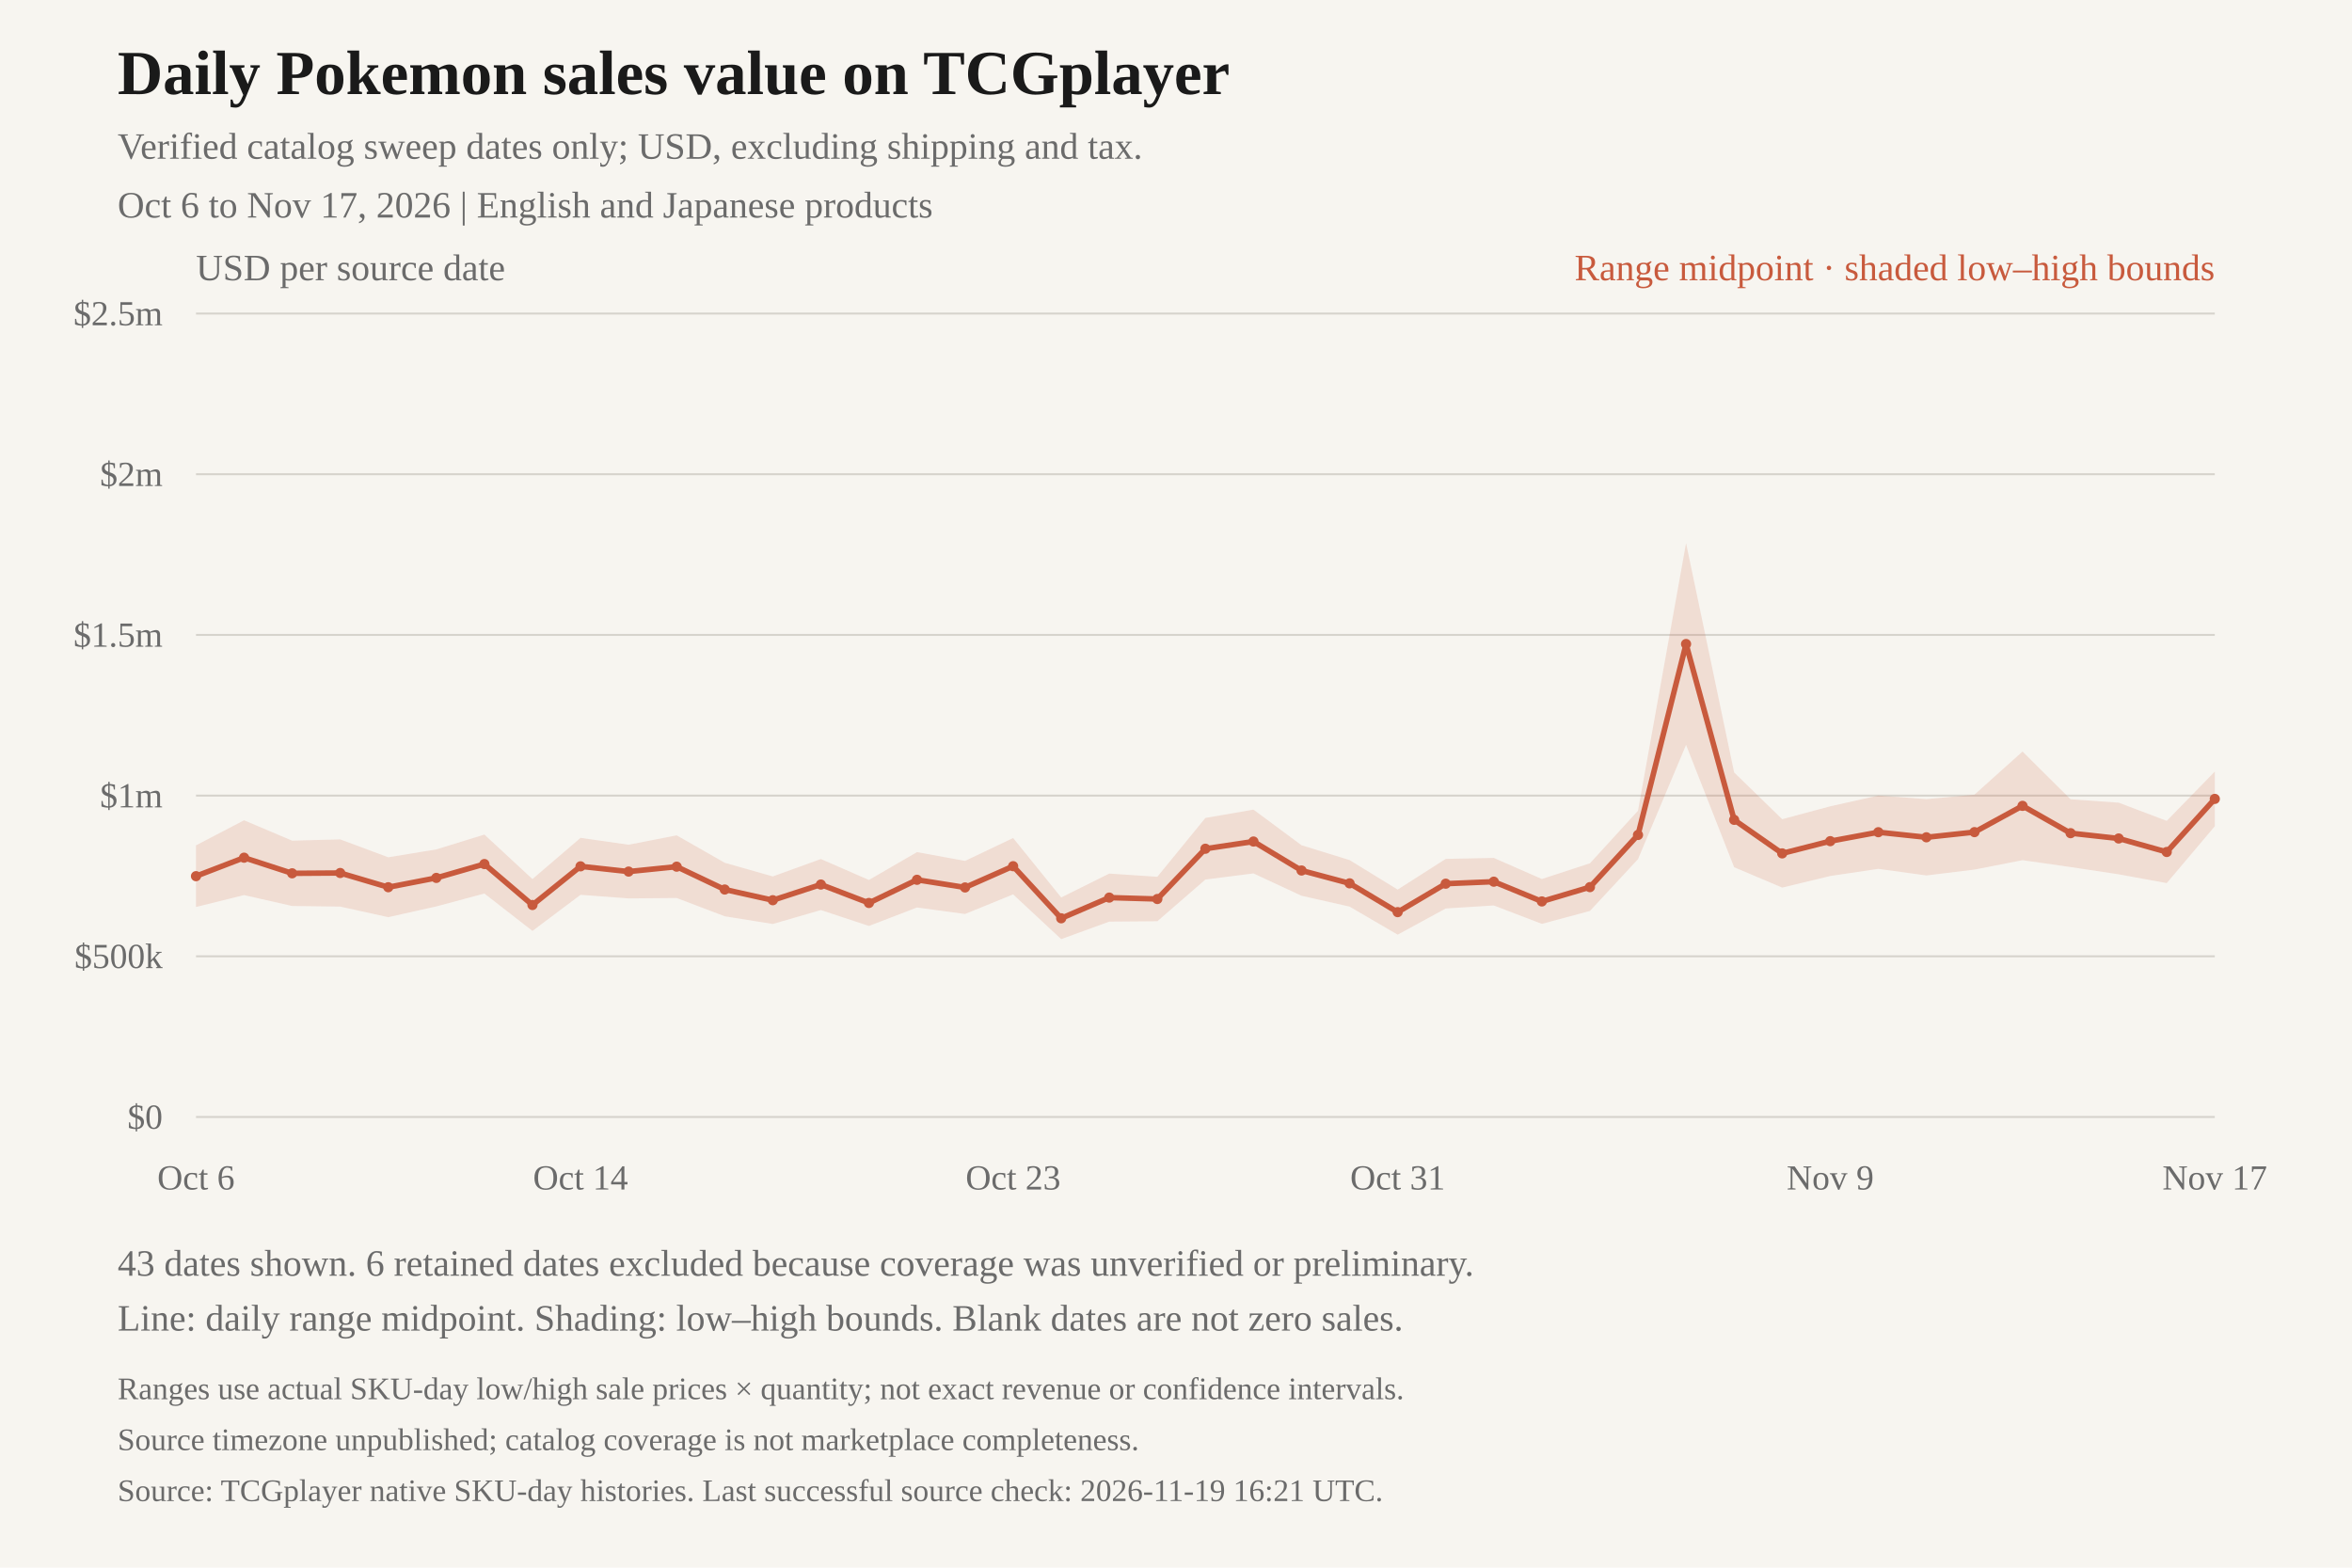
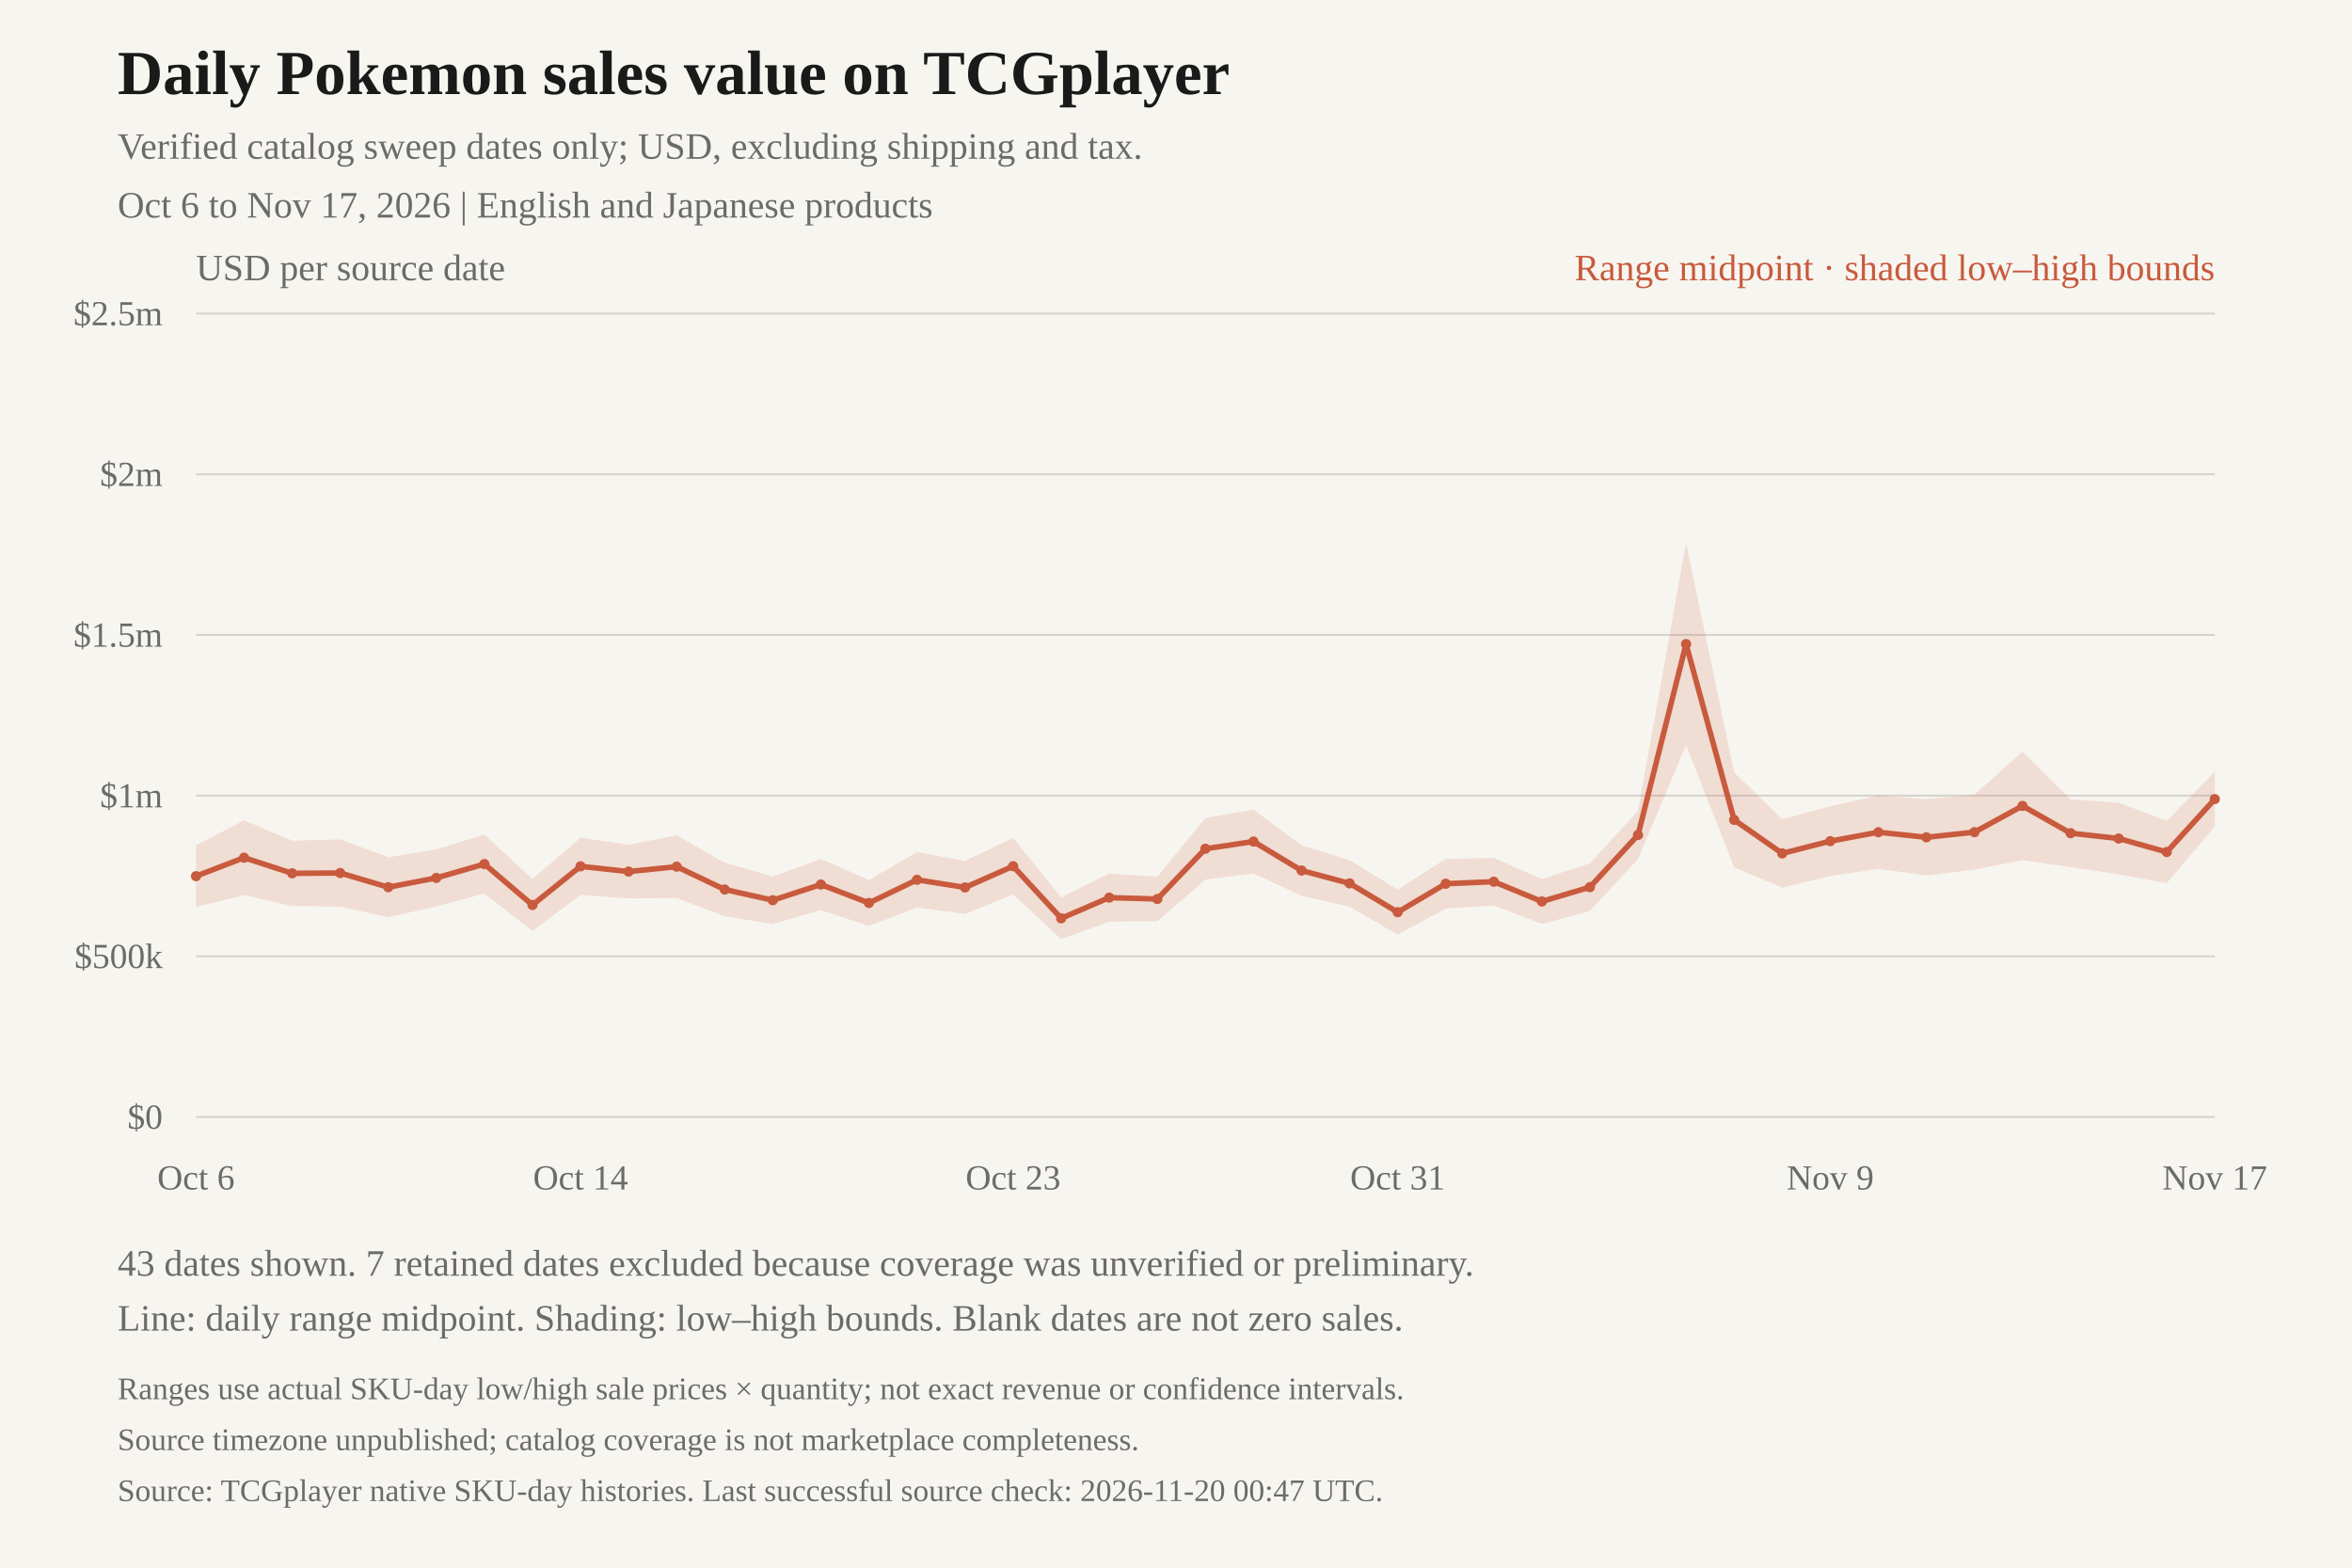
<svg xmlns="http://www.w3.org/2000/svg" width="1200" height="800" viewBox="0 0 1200 800" role="img" aria-labelledby="title description">
  <style>text{font-family:Georgia,"Liberation Serif","Times New Roman",serif;fill:#1A1A1A;font-size:19px}.title{font-size:32px;font-weight:600}.muted,.axis{fill:#6B6B6B}.axis{font-size:18px}.note{font-size:16px;fill:#6B6B6B}.grid{stroke:#D6D3CC;stroke-width:1}</style>
  <rect data-role="background" width="1200" height="800" fill="#F7F5F0" />
  <text x="60" y="48" class="title">Daily Pokemon sales value on TCGplayer</text>
  <text x="60" y="81" class="muted">Verified catalog sweep dates only; USD, excluding shipping and tax.</text>
  <text x="60" y="111" class="muted">Oct 6 to Nov 17, 2026 | English and Japanese products</text>
  <text x="100" y="143" class="muted">USD per source date</text>
  <text x="1130" y="143" text-anchor="end" style="fill:#C85A3D">Range midpoint · shaded low–high bounds</text>
  <path d="M100,570H1130" class="grid" />
  <text x="83" y="576" class="axis" text-anchor="end">$0</text>
  <path d="M100,488H1130" class="grid" />
  <text x="83" y="494" class="axis" text-anchor="end">$500k</text>
  <path d="M100,406H1130" class="grid" />
  <text x="83" y="412" class="axis" text-anchor="end">$1m</text>
  <path d="M100,324H1130" class="grid" />
  <text x="83" y="330" class="axis" text-anchor="end">$1.5m</text>
  <path d="M100,242H1130" class="grid" />
  <text x="83" y="248" class="axis" text-anchor="end">$2m</text>
  <path d="M100,160H1130" class="grid" />
  <text x="83" y="166" class="axis" text-anchor="end">$2.5m</text>
-   <polygon data-series="daily-band" points="100,431.395 124.524,418.596 149.048,428.993 173.571,428.347 198.095,437.483 222.619,433.454 247.143,425.889 271.667,448.6 296.19,427.569 320.714,431.071 345.238,426.287 369.762,440.279 394.286,447.253 418.81,438.369 443.333,449.058 467.857,434.841 492.381,439.327 516.905,427.648 541.429,457.983 565.952,445.796 590.476,447.428 615,417.399 639.524,413.163 664.048,431.337 688.571,438.914 713.095,453.97 737.619,438.306 762.143,437.802 786.667,448.571 811.19,440.551 835.714,413.724 860.238,277.176 884.762,394.189 909.286,418.049 933.81,411.462 958.333,405.981 982.857,407.808 1007.381,405.519 1031.905,383.517 1056.429,407.888 1080.952,409.604 1105.476,418.896 1130,393.736 1130,421.637 1105.476,450.647 1080.952,446.161 1056.429,442.459 1031.905,438.95 1007.381,443.754 982.857,446.747 958.333,443.38 933.81,447.026 909.286,452.94 884.762,442.543 860.238,380.12 835.714,438.431 811.19,464.86 786.667,471.447 762.143,462.062 737.619,463.604 713.095,476.962 688.571,462.641 664.048,457.108 639.524,445.704 615,448.836 590.476,470.113 565.952,470.309 541.429,479.247 516.905,456.406 492.381,466.416 467.857,463.09 443.333,472.524 418.81,464.4 394.286,471.512 369.762,467.575 345.238,458.248 320.714,458.461 296.19,456.626 271.667,475.046 247.143,455.971 222.619,462.546 198.095,468.031 173.571,462.639 149.048,462.325 124.524,456.767 100,462.839" fill="#C85A3D" fill-opacity="0.16" />
-   <polyline data-series="daily-midpoint" points="100,447.117 124.524,437.682 149.048,445.659 173.571,445.493 198.095,452.757 222.619,448 247.143,440.93 271.667,461.823 296.19,442.097 320.714,444.766 345.238,442.267 369.762,453.927 394.286,459.382 418.81,451.384 443.333,460.791 467.857,448.965 492.381,452.871 516.905,442.027 541.429,468.615 565.952,458.053 590.476,458.77 615,433.117 639.524,429.433 664.048,444.223 688.571,450.778 713.095,465.466 737.619,450.955 762.143,449.932 786.667,460.009 811.19,452.705 835.714,426.078 860.238,328.648 884.762,418.366 909.286,435.495 933.81,429.244 958.333,424.681 982.857,427.277 1007.381,424.636 1031.905,411.234 1056.429,425.174 1080.952,427.883 1105.476,434.772 1130,407.686" fill="none" stroke="#C85A3D" stroke-width="2.8" stroke-linejoin="round" stroke-linecap="round" />
+   <polygon data-series="daily-band" points="100,431.395 124.524,418.596 149.048,428.993 173.571,428.347 198.095,437.483 222.619,433.454 247.143,425.889 271.667,448.6 296.19,427.569 320.714,431.071 345.238,426.287 369.762,440.279 394.286,447.253 418.81,438.369 443.333,449.058 467.857,434.841 492.381,439.328 516.905,427.648 541.429,457.983 565.952,445.797 590.476,447.429 615,417.399 639.524,413.185 664.048,431.35 688.571,438.924 713.095,453.989 737.619,438.316 762.143,437.81 786.667,448.593 811.19,440.553 835.714,413.83 860.238,277.197 884.762,394.199 909.286,418.051 933.81,411.464 958.333,405.984 982.857,407.817 1007.381,405.532 1031.905,383.538 1056.429,407.897 1080.952,409.619 1105.476,418.91 1130,393.857 1130,421.721 1105.476,450.66 1080.952,446.172 1056.429,442.467 1031.905,438.97 1007.381,443.765 982.857,446.754 958.333,443.381 933.81,447.028 909.286,452.942 884.762,442.55 860.238,380.134 835.714,438.392 811.19,464.86 786.667,471.461 762.143,462.064 737.619,463.61 713.095,476.98 688.571,462.651 664.048,457.115 639.524,445.703 615,448.836 590.476,470.114 565.952,470.31 541.429,479.247 516.905,456.406 492.381,466.416 467.857,463.09 443.333,472.524 418.81,464.4 394.286,471.512 369.762,467.575 345.238,458.248 320.714,458.461 296.19,456.626 271.667,475.046 247.143,455.971 222.619,462.546 198.095,468.031 173.571,462.639 149.048,462.325 124.524,456.767 100,462.839" fill="#C85A3D" fill-opacity="0.16" />
+   <polyline data-series="daily-midpoint" points="100,447.117 124.524,437.682 149.048,445.659 173.571,445.493 198.095,452.757 222.619,448 247.143,440.93 271.667,461.823 296.19,442.097 320.714,444.766 345.238,442.267 369.762,453.927 394.286,459.382 418.81,451.384 443.333,460.791 467.857,448.965 492.381,452.872 516.905,442.027 541.429,468.615 565.952,458.053 590.476,458.771 615,433.117 639.524,429.444 664.048,444.233 688.571,450.787 713.095,465.485 737.619,450.963 762.143,449.937 786.667,460.027 811.19,452.707 835.714,426.111 860.238,328.666 884.762,418.375 909.286,435.497 933.81,429.246 958.333,424.682 982.857,427.285 1007.381,424.648 1031.905,411.254 1056.429,425.182 1080.952,427.896 1105.476,434.785 1130,407.789" fill="none" stroke="#C85A3D" stroke-width="2.8" stroke-linejoin="round" stroke-linecap="round" />
  <circle data-series="daily-observation" cx="100" cy="447.117" r="2.6" fill="#C85A3D" />
  <circle data-series="daily-observation" cx="124.524" cy="437.682" r="2.6" fill="#C85A3D" />
  <circle data-series="daily-observation" cx="149.048" cy="445.659" r="2.6" fill="#C85A3D" />
  <circle data-series="daily-observation" cx="173.571" cy="445.493" r="2.6" fill="#C85A3D" />
  <circle data-series="daily-observation" cx="198.095" cy="452.757" r="2.6" fill="#C85A3D" />
  <circle data-series="daily-observation" cx="222.619" cy="448" r="2.6" fill="#C85A3D" />
  <circle data-series="daily-observation" cx="247.143" cy="440.93" r="2.6" fill="#C85A3D" />
  <circle data-series="daily-observation" cx="271.667" cy="461.823" r="2.6" fill="#C85A3D" />
  <circle data-series="daily-observation" cx="296.19" cy="442.097" r="2.6" fill="#C85A3D" />
  <circle data-series="daily-observation" cx="320.714" cy="444.766" r="2.6" fill="#C85A3D" />
  <circle data-series="daily-observation" cx="345.238" cy="442.267" r="2.6" fill="#C85A3D" />
  <circle data-series="daily-observation" cx="369.762" cy="453.927" r="2.6" fill="#C85A3D" />
  <circle data-series="daily-observation" cx="394.286" cy="459.382" r="2.6" fill="#C85A3D" />
  <circle data-series="daily-observation" cx="418.81" cy="451.384" r="2.6" fill="#C85A3D" />
  <circle data-series="daily-observation" cx="443.333" cy="460.791" r="2.6" fill="#C85A3D" />
  <circle data-series="daily-observation" cx="467.857" cy="448.965" r="2.6" fill="#C85A3D" />
-   <circle data-series="daily-observation" cx="492.381" cy="452.871" r="2.6" fill="#C85A3D" />
+   <circle data-series="daily-observation" cx="492.381" cy="452.872" r="2.6" fill="#C85A3D" />
  <circle data-series="daily-observation" cx="516.905" cy="442.027" r="2.6" fill="#C85A3D" />
  <circle data-series="daily-observation" cx="541.429" cy="468.615" r="2.6" fill="#C85A3D" />
  <circle data-series="daily-observation" cx="565.952" cy="458.053" r="2.6" fill="#C85A3D" />
-   <circle data-series="daily-observation" cx="590.476" cy="458.77" r="2.6" fill="#C85A3D" />
+   <circle data-series="daily-observation" cx="590.476" cy="458.771" r="2.6" fill="#C85A3D" />
  <circle data-series="daily-observation" cx="615" cy="433.117" r="2.6" fill="#C85A3D" />
-   <circle data-series="daily-observation" cx="639.524" cy="429.433" r="2.6" fill="#C85A3D" />
-   <circle data-series="daily-observation" cx="664.048" cy="444.223" r="2.6" fill="#C85A3D" />
-   <circle data-series="daily-observation" cx="688.571" cy="450.778" r="2.6" fill="#C85A3D" />
-   <circle data-series="daily-observation" cx="713.095" cy="465.466" r="2.6" fill="#C85A3D" />
-   <circle data-series="daily-observation" cx="737.619" cy="450.955" r="2.6" fill="#C85A3D" />
-   <circle data-series="daily-observation" cx="762.143" cy="449.932" r="2.6" fill="#C85A3D" />
-   <circle data-series="daily-observation" cx="786.667" cy="460.009" r="2.6" fill="#C85A3D" />
-   <circle data-series="daily-observation" cx="811.19" cy="452.705" r="2.6" fill="#C85A3D" />
-   <circle data-series="daily-observation" cx="835.714" cy="426.078" r="2.6" fill="#C85A3D" />
-   <circle data-series="daily-observation" cx="860.238" cy="328.648" r="2.6" fill="#C85A3D" />
-   <circle data-series="daily-observation" cx="884.762" cy="418.366" r="2.6" fill="#C85A3D" />
-   <circle data-series="daily-observation" cx="909.286" cy="435.495" r="2.6" fill="#C85A3D" />
-   <circle data-series="daily-observation" cx="933.81" cy="429.244" r="2.6" fill="#C85A3D" />
-   <circle data-series="daily-observation" cx="958.333" cy="424.681" r="2.6" fill="#C85A3D" />
-   <circle data-series="daily-observation" cx="982.857" cy="427.277" r="2.6" fill="#C85A3D" />
-   <circle data-series="daily-observation" cx="1007.381" cy="424.636" r="2.6" fill="#C85A3D" />
-   <circle data-series="daily-observation" cx="1031.905" cy="411.234" r="2.6" fill="#C85A3D" />
-   <circle data-series="daily-observation" cx="1056.429" cy="425.174" r="2.6" fill="#C85A3D" />
-   <circle data-series="daily-observation" cx="1080.952" cy="427.883" r="2.6" fill="#C85A3D" />
-   <circle data-series="daily-observation" cx="1105.476" cy="434.772" r="2.6" fill="#C85A3D" />
-   <circle data-series="daily-observation" cx="1130" cy="407.686" r="2.6" fill="#C85A3D" />
+   <circle data-series="daily-observation" cx="639.524" cy="429.444" r="2.6" fill="#C85A3D" />
+   <circle data-series="daily-observation" cx="664.048" cy="444.233" r="2.6" fill="#C85A3D" />
+   <circle data-series="daily-observation" cx="688.571" cy="450.787" r="2.6" fill="#C85A3D" />
+   <circle data-series="daily-observation" cx="713.095" cy="465.485" r="2.6" fill="#C85A3D" />
+   <circle data-series="daily-observation" cx="737.619" cy="450.963" r="2.6" fill="#C85A3D" />
+   <circle data-series="daily-observation" cx="762.143" cy="449.937" r="2.6" fill="#C85A3D" />
+   <circle data-series="daily-observation" cx="786.667" cy="460.027" r="2.6" fill="#C85A3D" />
+   <circle data-series="daily-observation" cx="811.19" cy="452.707" r="2.6" fill="#C85A3D" />
+   <circle data-series="daily-observation" cx="835.714" cy="426.111" r="2.6" fill="#C85A3D" />
+   <circle data-series="daily-observation" cx="860.238" cy="328.666" r="2.6" fill="#C85A3D" />
+   <circle data-series="daily-observation" cx="884.762" cy="418.375" r="2.6" fill="#C85A3D" />
+   <circle data-series="daily-observation" cx="909.286" cy="435.497" r="2.6" fill="#C85A3D" />
+   <circle data-series="daily-observation" cx="933.81" cy="429.246" r="2.6" fill="#C85A3D" />
+   <circle data-series="daily-observation" cx="958.333" cy="424.682" r="2.6" fill="#C85A3D" />
+   <circle data-series="daily-observation" cx="982.857" cy="427.285" r="2.6" fill="#C85A3D" />
+   <circle data-series="daily-observation" cx="1007.381" cy="424.648" r="2.6" fill="#C85A3D" />
+   <circle data-series="daily-observation" cx="1031.905" cy="411.254" r="2.6" fill="#C85A3D" />
+   <circle data-series="daily-observation" cx="1056.429" cy="425.182" r="2.6" fill="#C85A3D" />
+   <circle data-series="daily-observation" cx="1080.952" cy="427.896" r="2.6" fill="#C85A3D" />
+   <circle data-series="daily-observation" cx="1105.476" cy="434.785" r="2.6" fill="#C85A3D" />
+   <circle data-series="daily-observation" cx="1130" cy="407.789" r="2.6" fill="#C85A3D" />
  <text x="100" y="607" class="axis" text-anchor="middle">Oct 6</text>
  <text x="296.19" y="607" class="axis" text-anchor="middle">Oct 14</text>
  <text x="516.905" y="607" class="axis" text-anchor="middle">Oct 23</text>
  <text x="713.095" y="607" class="axis" text-anchor="middle">Oct 31</text>
  <text x="933.81" y="607" class="axis" text-anchor="middle">Nov 9</text>
  <text x="1130" y="607" class="axis" text-anchor="middle">Nov 17</text>
-   <text x="60" y="651" class="muted">43 dates shown. 6 retained dates excluded because coverage was unverified or preliminary.</text>
+   <text x="60" y="651" class="muted">43 dates shown. 7 retained dates excluded because coverage was unverified or preliminary.</text>
  <text x="60" y="679" class="muted">Line: daily range midpoint. Shading: low–high bounds. Blank dates are not zero sales.</text>
  <text x="60" y="714" class="note">Ranges use actual SKU-day low/high sale prices × quantity; not exact revenue or confidence intervals.</text>
  <text x="60" y="740" class="note">Source timezone unpublished; catalog coverage is not marketplace completeness.</text>
-   <text x="60" y="766" class="note">Source: TCGplayer native SKU-day histories. Last successful source check: 2026-11-19 16:21 UTC.</text>
+   <text x="60" y="766" class="note">Source: TCGplayer native SKU-day histories. Last successful source check: 2026-11-20 00:47 UTC.</text>
</svg>
